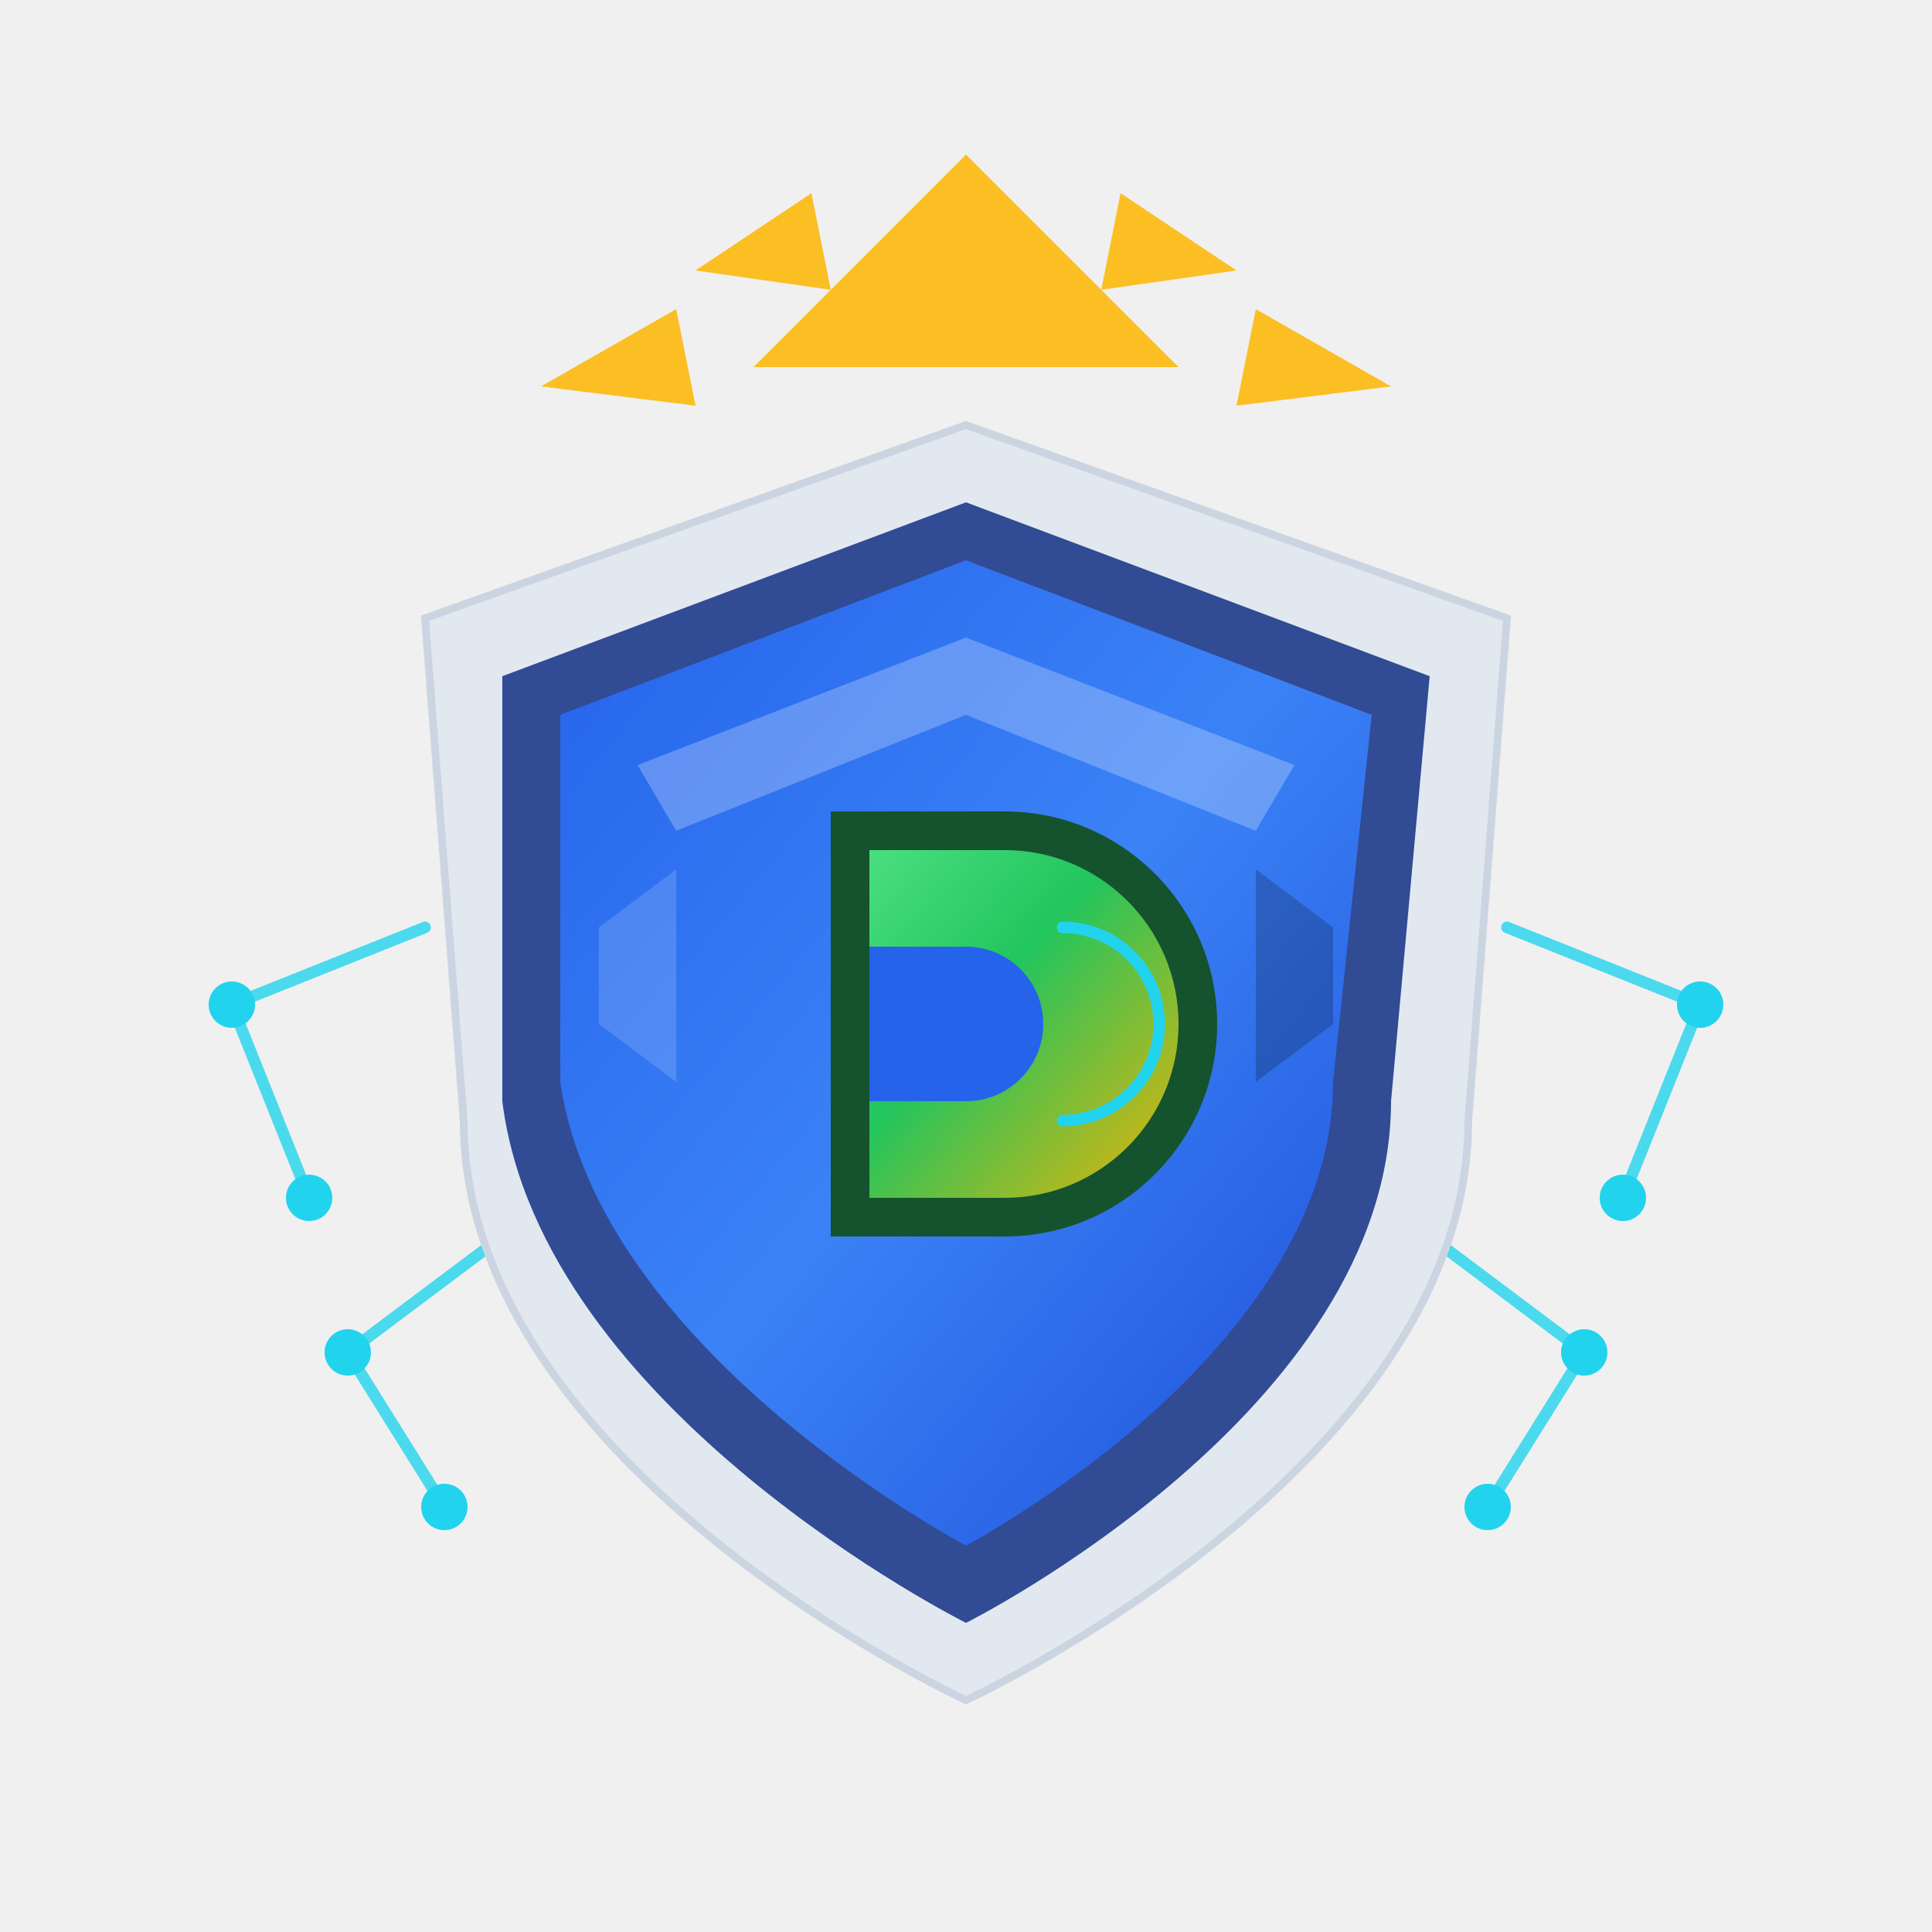
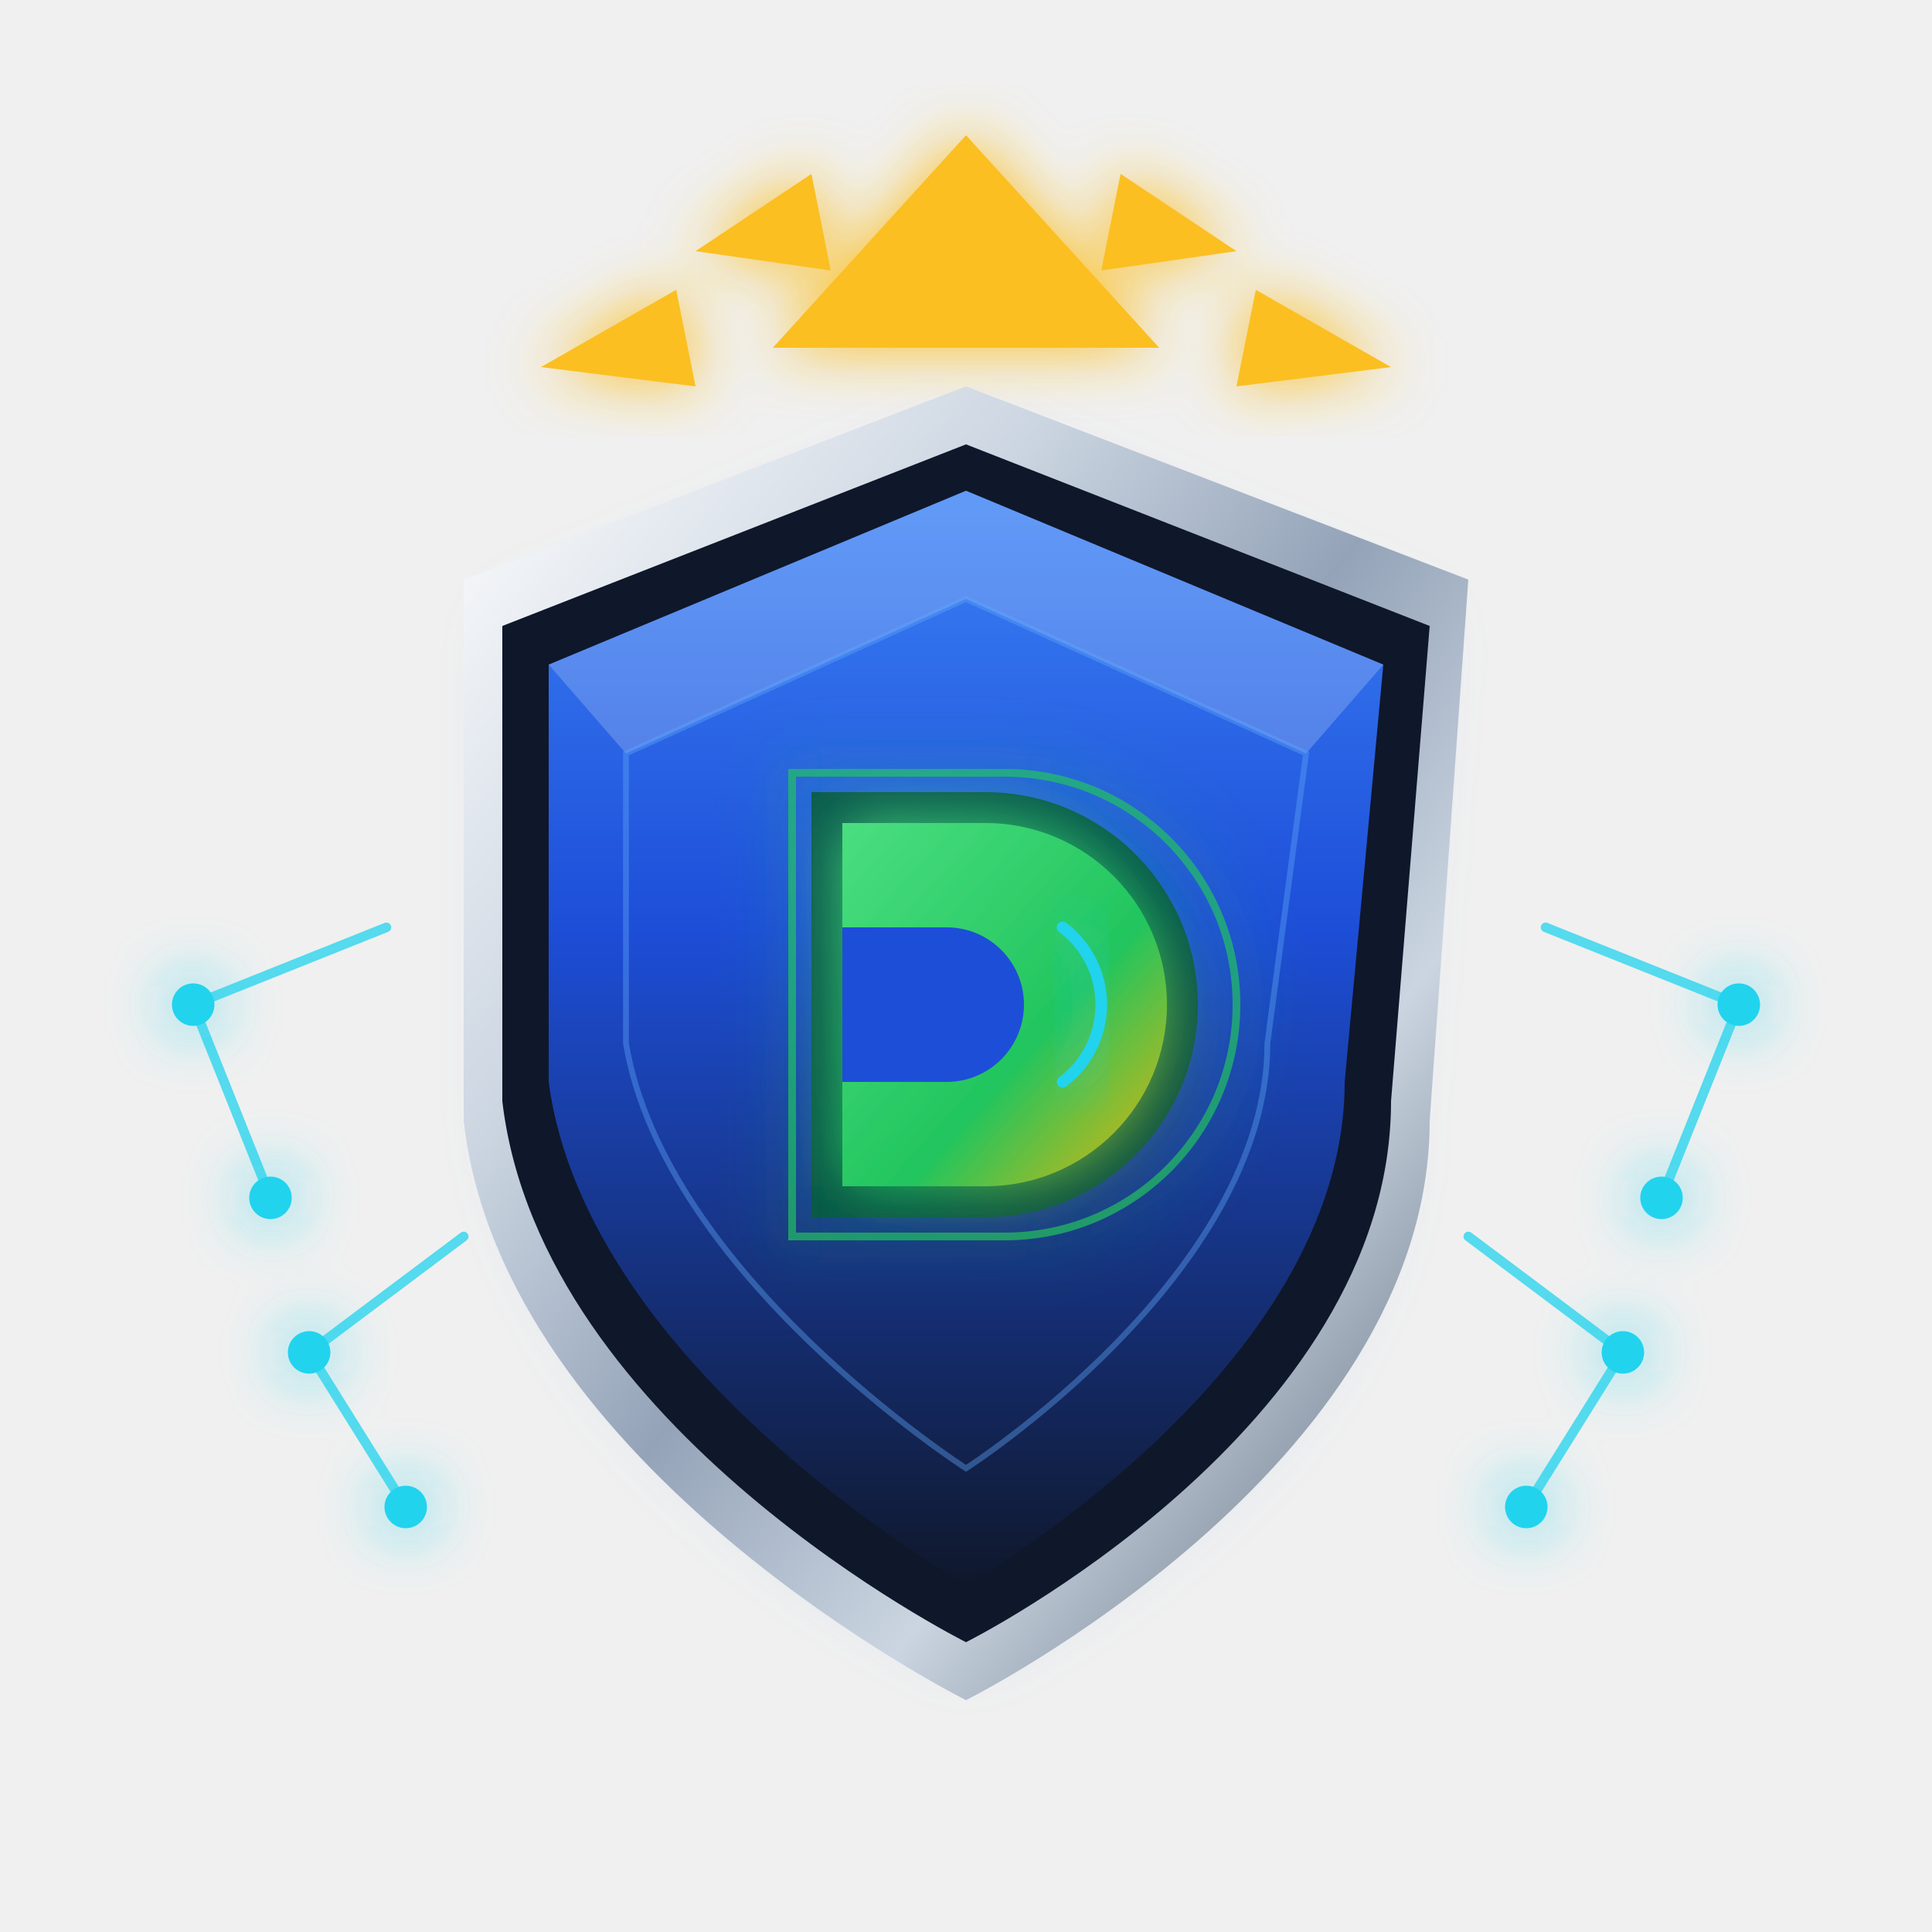
<svg xmlns="http://www.w3.org/2000/svg" viewBox="0 0 500 500" width="100%" height="100%">
  <defs>
-     <linearGradient id="shieldBlue" x1="0%" y1="0%" x2="100%" y2="100%">
-       <stop offset="0%" stop-color="#2563eb" />
-       <stop offset="50%" stop-color="#3b82f6" />
-       <stop offset="100%" stop-color="#1d4ed8" />
+     <linearGradient id="chromeRim" x1="0%" y1="0%" x2="100%" y2="100%">
+       <stop offset="0%" stop-color="#ffffff" />
+       <stop offset="30%" stop-color="#cbd5e1" />
+       <stop offset="50%" stop-color="#94a3b8" />
+       <stop offset="70%" stop-color="#cbd5e1" />
+       <stop offset="100%" stop-color="#475569" />
    </linearGradient>
-     <linearGradient id="matrixGoldGreen" x1="0%" y1="0%" x2="100%" y2="100%">
+     <linearGradient id="shield3D" x1="0%" y1="0%" x2="0%" y2="100%">
+       <stop offset="0%" stop-color="#3b82f6" />
+       <stop offset="40%" stop-color="#1d4ed8" />
+       <stop offset="100%" stop-color="#0f172a" />
+     </linearGradient>
+     <linearGradient id="matrixCore" x1="0%" y1="0%" x2="100%" y2="100%">
      <stop offset="0%" stop-color="#4ade80" />
-       <stop offset="40%" stop-color="#22c55e" />
+       <stop offset="60%" stop-color="#22c55e" />
      <stop offset="100%" stop-color="#eab308" />
    </linearGradient>
+     <filter id="cyberGlow" x="-20%" y="-20%" width="140%" height="140%">
+       <feGaussianBlur stdDeviation="8" result="blur" />
+       <feMerge>
+         <feMergeNode in="blur" />
+         <feMergeNode in="SourceGraphic" />
+       </feMerge>
+     </filter>
  </defs>
-   <g fill="#fbbf24">
-     <path d="M 250 40 L 305 95 L 195 95 Z" />
-     <path d="M 180 70 L 210 50 L 215 75 Z" />
-     <path d="M 140 100 L 175 80 L 180 105 Z" />
-     <path d="M 320 70 L 290 50 L 285 75 Z" />
-     <path d="M 360 100 L 325 80 L 320 105 Z" />
+   <path d="M 130 160 L 250 110 L 370 160 L 360 290 C 360 380, 250 430, 250 430 C 250 430, 140 380, 130 290 Z" fill="#3b82f6" opacity="0.15" filter="url(#cyberGlow)" />
+   <g stroke="#22d3ee" stroke-width="2.5" stroke-linecap="round" fill="none" opacity="0.75">
+     <path d="M 100 240 L 50 260 L 70 310" />
+     <path d="M 120 320 L 80 350 L 105 390" />
+     <path d="M 400 240 L 450 260 L 430 310" />
+     <path d="M 380 320 L 420 350 L 395 390" />
  </g>
-   <path d="M 110 240 L 60 260 L 80 310 M 130 320 L 90 350 L 115 390" fill="none" stroke="#22d3ee" stroke-width="3" stroke-linecap="round" opacity="0.8" />
-   <path d="M 390 240 L 440 260 L 420 310 M 370 320 L 410 350 L 385 390" fill="none" stroke="#22d3ee" stroke-width="3" stroke-linecap="round" opacity="0.8" />
-   <g fill="#22d3ee">
-     <circle cx="60" cy="260" r="6" />
-     <circle cx="80" cy="310" r="6" />
-     <circle cx="90" cy="350" r="6" />
-     <circle cx="115" cy="390" r="6" />
-     <circle cx="440" cy="260" r="6" />
-     <circle cx="420" cy="310" r="6" />
-     <circle cx="410" cy="350" r="6" />
-     <circle cx="385" cy="390" r="6" />
+   <g fill="#22d3ee" filter="url(#cyberGlow)">
+     <circle cx="50" cy="260" r="5.5" />
+     <circle cx="70" cy="310" r="5.5" />
+     <circle cx="80" cy="350" r="5.5" />
+     <circle cx="105" cy="390" r="5.5" />
+     <circle cx="450" cy="260" r="5.5" />
+     <circle cx="430" cy="310" r="5.5" />
+     <circle cx="420" cy="350" r="5.5" />
+     <circle cx="395" cy="390" r="5.5" />
  </g>
-   <path d="M 110 160             L 250 110             L 390 160             L 380 290             C 380 380, 250 440, 250 440             C 250 440, 120 380, 120 290 Z" fill="#e2e8f0" stroke="#cbd5e1" stroke-width="2" />
-   <path d="M 130 175             L 250 130             L 370 175             L 360 285             C 360 365, 250 420, 250 420             C 250 420, 140 365, 130 285 Z" fill="#1e3a8a" opacity="0.9" />
-   <path d="M 145 185             L 250 145             L 355 185             L 345 280             C 345 350, 250 400, 250 400             C 250 400, 155 350, 145 280 Z" fill="url(#shieldBlue)" />
-   <path d="M 165 198 L 250 165 L 335 198 L 325 215 L 250 185 L 175 215 Z" fill="#ffffff" opacity="0.25" />
-   <path d="M 155 240 L 175 225 L 175 280 L 155 265 Z" fill="#ffffff" opacity="0.15" />
-   <path d="M 345 240 L 325 225 L 325 280 L 345 265 Z" fill="#000000" opacity="0.2" />
-   <path d="M 215 210             L 260 210             A 55 55 0 0 1 260 320             L 215 320 Z" fill="#14532d" />
-   <path d="M 225 220             L 260 220             A 45 45 0 0 1 260 310             L 225 310 Z" fill="url(#matrixGoldGreen)" />
-   <path d="M 225 245             L 250 245             A 20 20 0 0 1 250 285             L 225 285 Z" fill="#2563eb" />
-   <path d="M 275 240 A 25 25 0 0 1 275 290" fill="none" stroke="#22d3ee" stroke-width="3" stroke-linecap="round" />
+   <g fill="#fbbf24" filter="url(#cyberGlow)">
+     <path d="M 250 35 L 300 90 L 200 90 Z" />
+     <path d="M 180 65 L 210 45 L 215 70 Z" />
+     <path d="M 140 95 L 175 75 L 180 100 Z" />
+     <path d="M 320 65 L 290 45 L 285 70 Z" />
+     <path d="M 360 95 L 325 75 L 320 100 Z" />
+   </g>
+   <path d="M 120 150 L 250 100 L 380 150 L 370 290 C 370 380, 250 440, 250 440 C 250 440, 130 380, 120 290 Z" fill="url(#chromeRim)" />
+   <path d="M 130 162 L 250 115 L 370 162 L 360 285 C 360 370, 250 425, 250 425 C 250 425, 140 370, 130 285 Z" fill="#0f172a" />
+   <path d="M 142 172 L 250 127 L 358 172 L 348 280 C 348 355, 250 410, 250 410 C 250 410, 152 355, 142 280 Z" fill="url(#shield3D)" />
+   <path d="M 142 172 L 250 127 L 358 172 L 338 195 L 250 155 L 162 195 Z" fill="#ffffff" opacity="0.2" />
+   <path d="M 162 195 L 250 155 L 338 195 L 328 270 C 328 330, 250 380, 250 380 C 250 380, 172 330, 162 270 Z" fill="none" stroke="#60a5fa" stroke-width="1.5" opacity="0.4" />
+   <path d="M 210 205 L 255 205 A 55 55 0 0 1 255 315 L 210 315 Z" fill="#064e3b" opacity="0.9" />
+   <path d="M 205 200 L 260 200 A 60 60 0 0 1 260 320 L 205 320 Z" fill="none" stroke="#22c55e" stroke-width="2" filter="url(#cyberGlow)" opacity="0.7" />
+   <path d="M 218 213 L 255 213 A 47 47 0 0 1 255 307 L 218 307 Z" fill="url(#matrixCore)" filter="url(#cyberGlow)" />
+   <path d="M 218 240 L 245 240 A 18 18 0 0 1 245 280 L 218 280 Z" fill="#1d4ed8" />
+   <path d="M 275 240 A 25 25 0 0 1 275 280" fill="none" stroke="#22d3ee" stroke-width="3" stroke-linecap="round" filter="url(#cyberGlow)" />
</svg>
